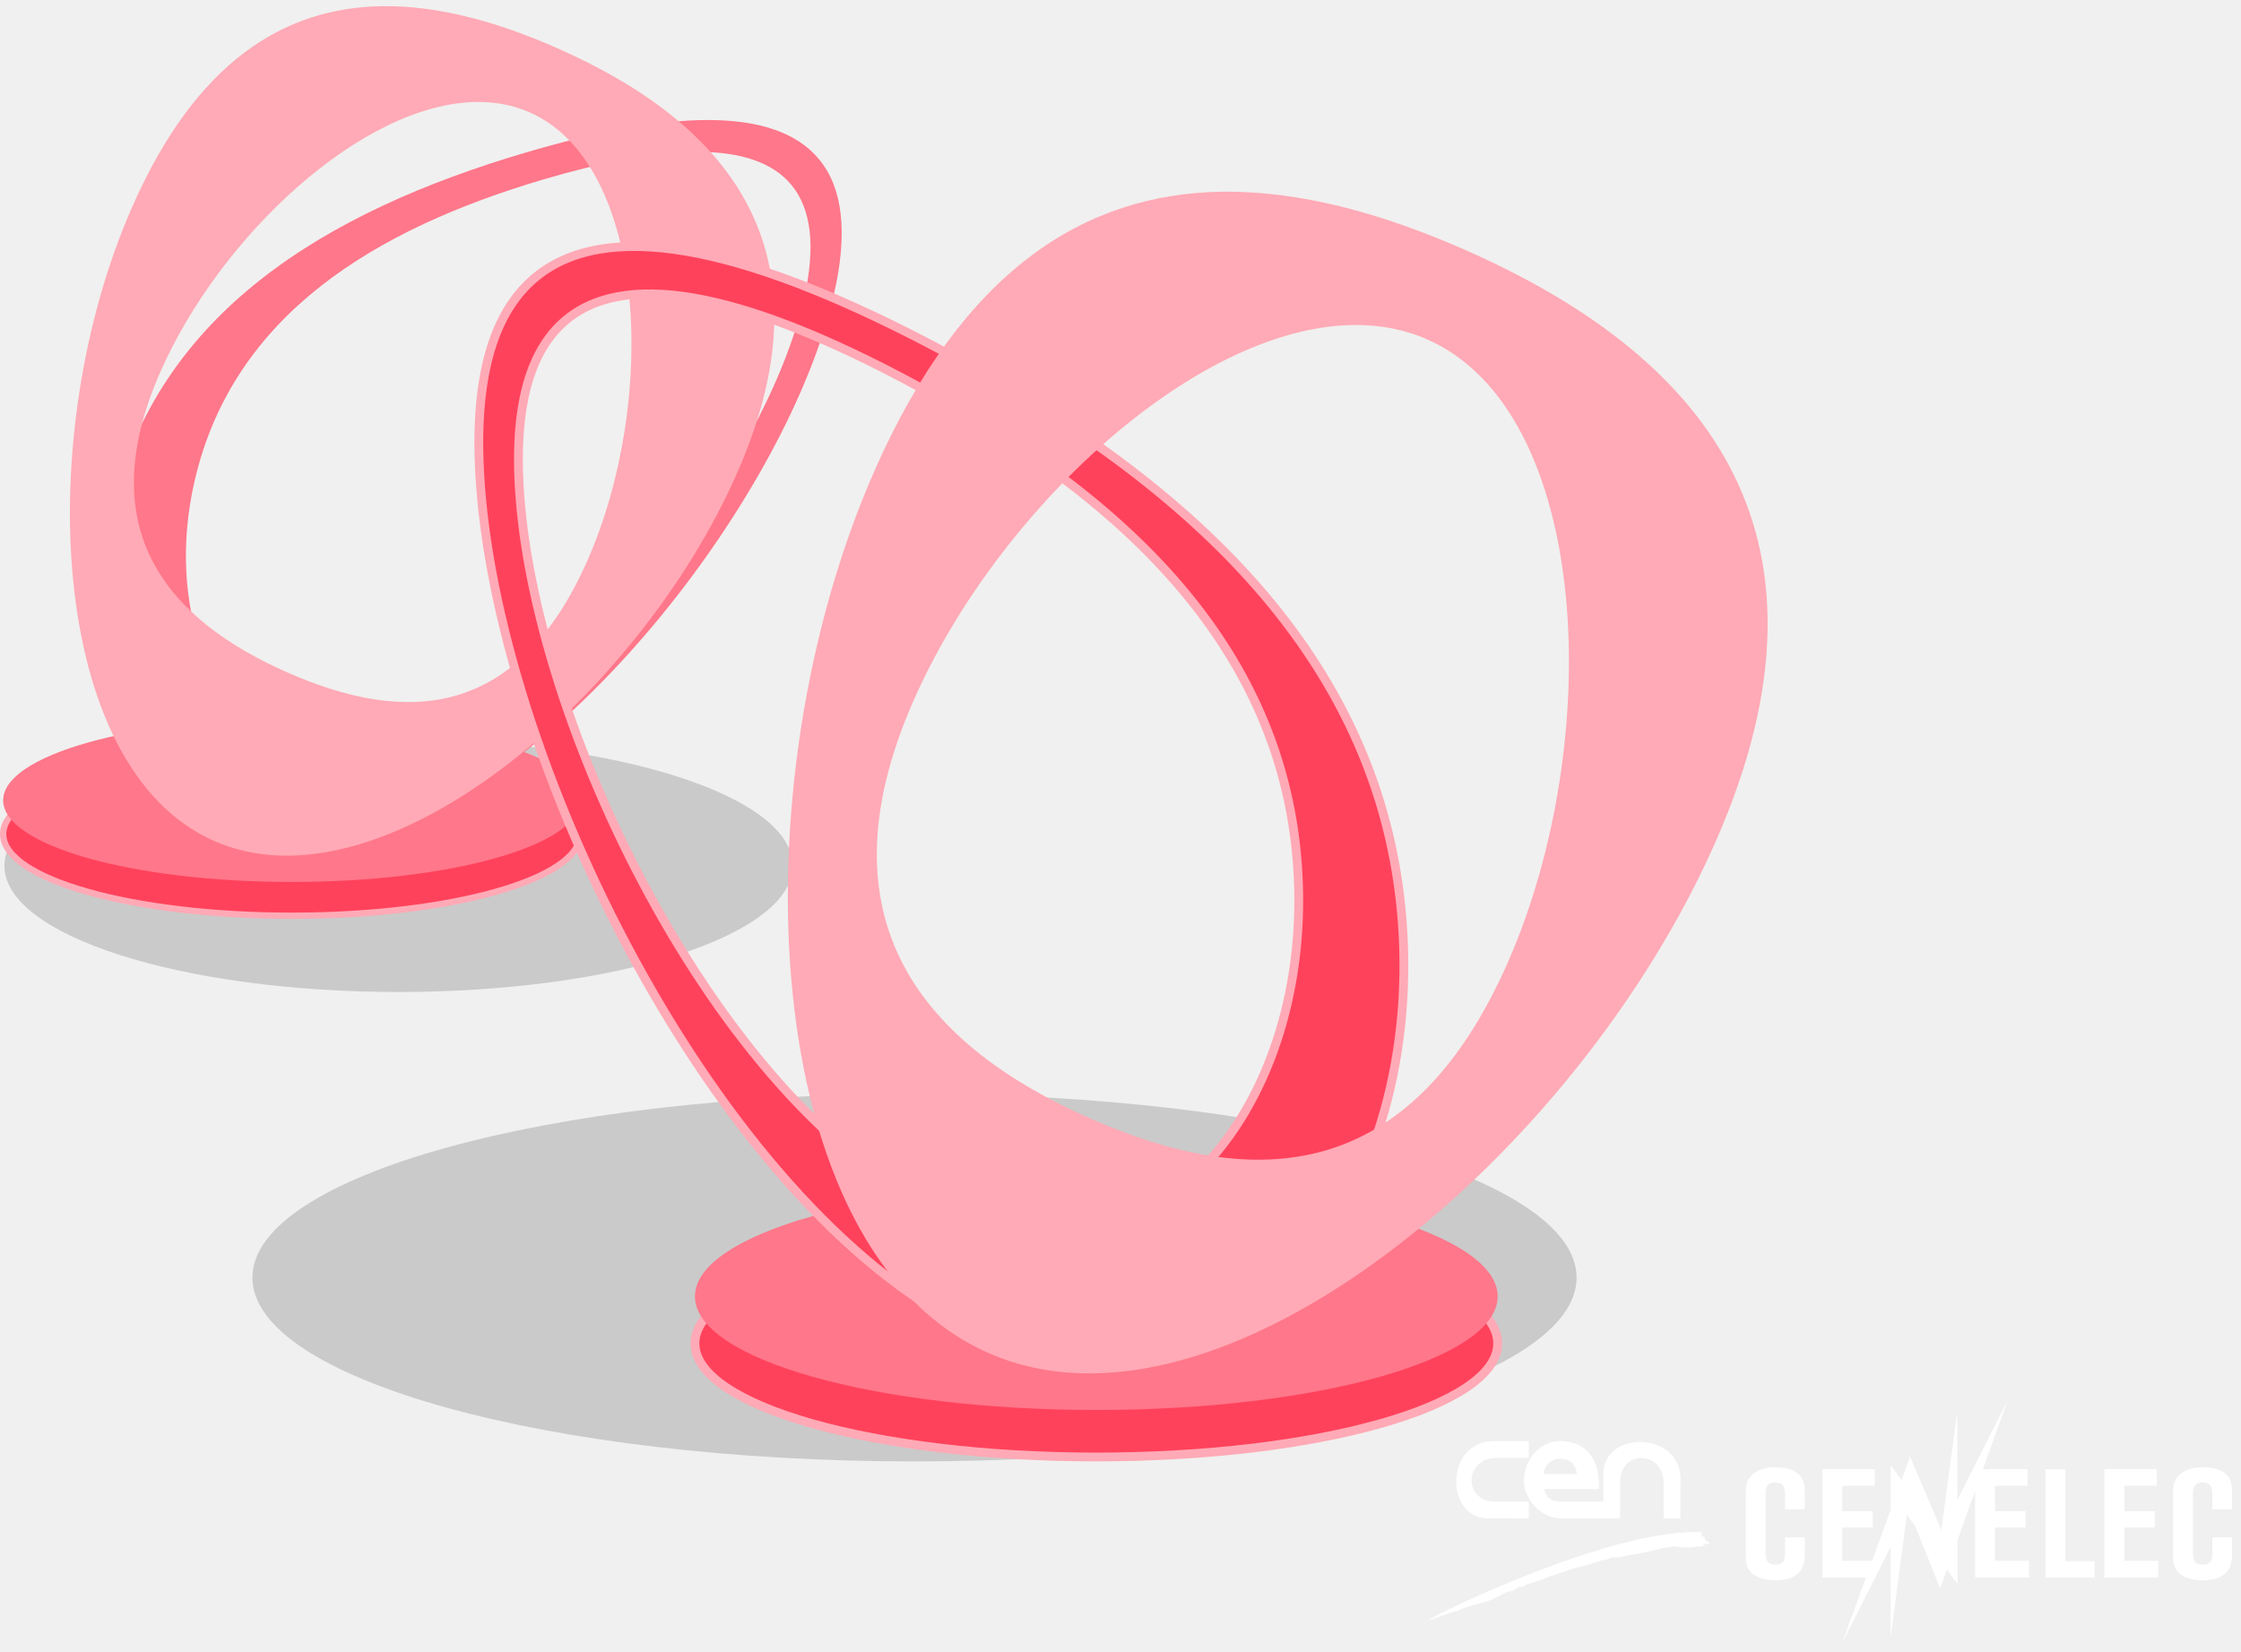
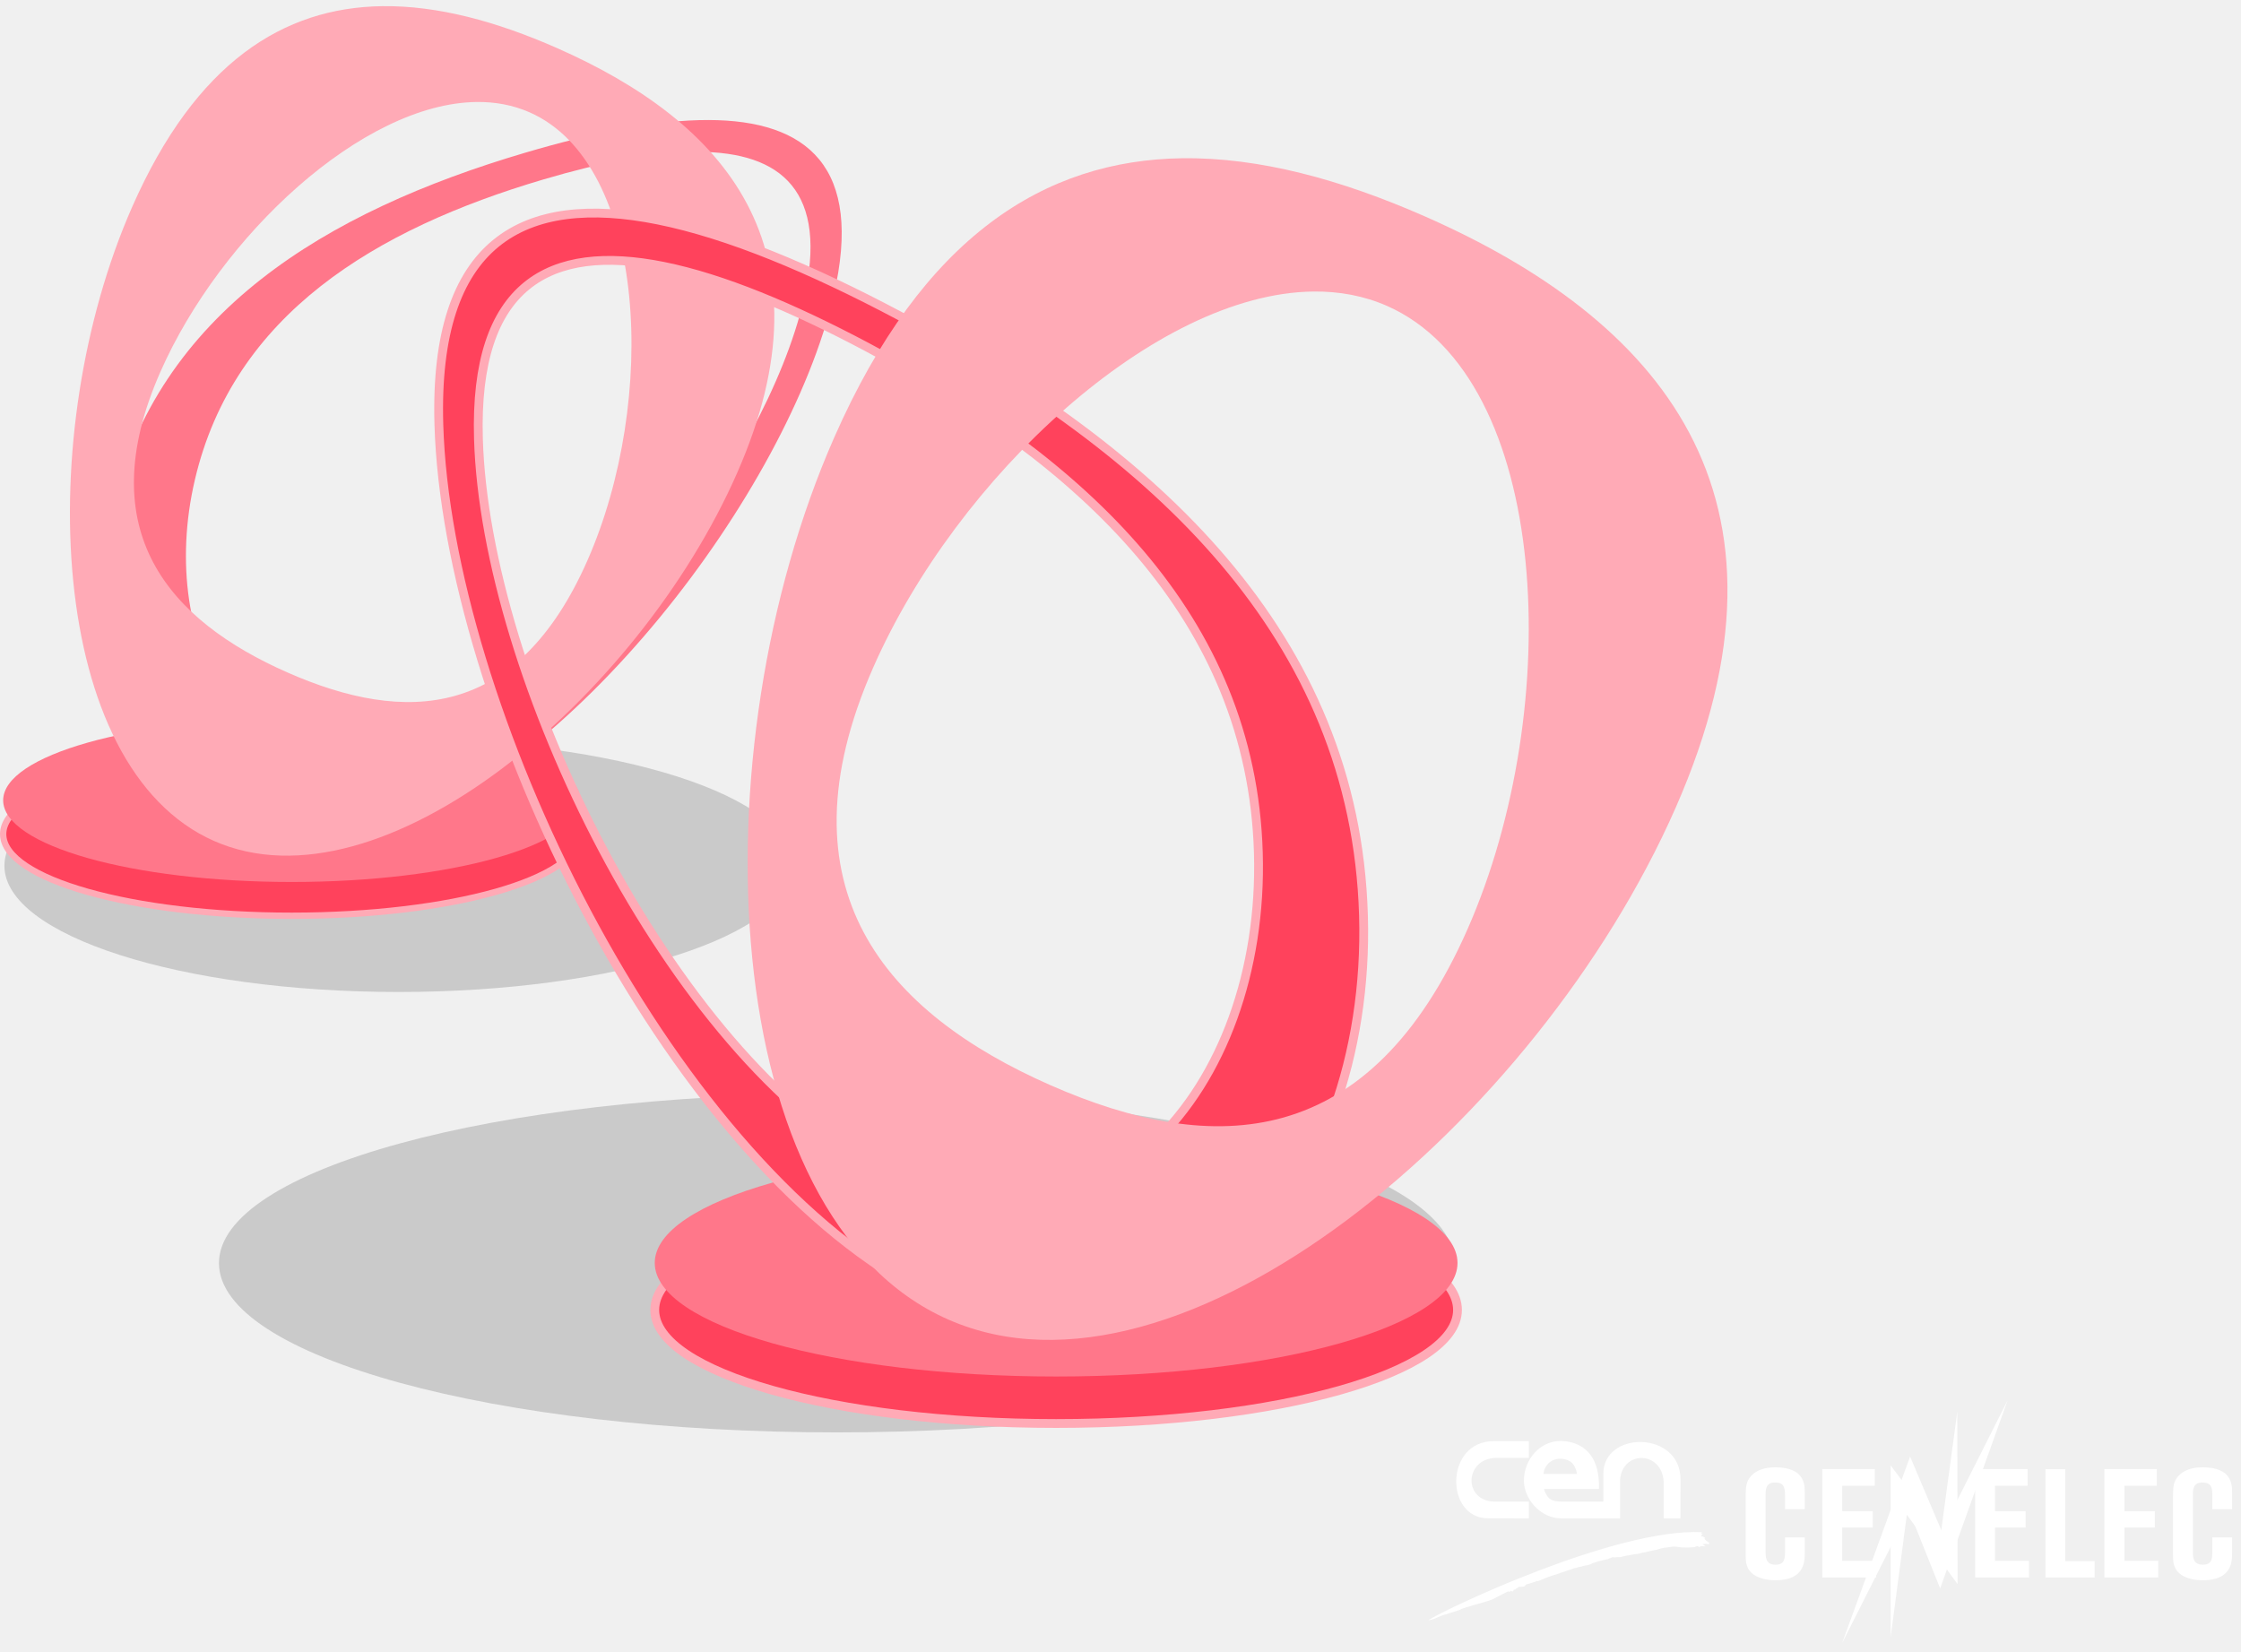
<svg xmlns="http://www.w3.org/2000/svg" width="177.098mm" height="130.541mm" viewBox="0 0 177.098 130.541" version="1.1" id="svg5">
  <defs id="defs2" />
  <g id="layer1" transform="translate(-361.9576,-169.272)">
    <g id="g2767">
      <ellipse style="opacity:0.2;fill:#333333;stroke-width:4" id="path2761" cx="393.456" cy="237.694" rx="31.149" ry="9.975" />
-       <ellipse style="opacity:0.2;fill:#333333;stroke-width:4.449" id="path2763" cx="434.229" cy="270.243" rx="52.323" ry="14.524" />
+       <ellipse style="opacity:0.2;fill:#333333;stroke-width:4.124" id="path2763" cx="428.084" cy="269.096" rx="48.823" ry="13.378" />
    </g>
    <g id="g2506" style="stroke-width:0.1;stroke-dasharray:none" transform="translate(284.9552,94.36926)">
      <ellipse style="fill:#ff425c;fill-opacity:1;stroke:#ffaab6;stroke-width:0.5;stroke-linecap:round;stroke-linejoin:round;stroke-dasharray:none;stroke-opacity:1" id="path7480-4" cx="100.055" cy="140.823" rx="22.803" ry="6.452" />
      <ellipse style="fill:#ff778a;fill-opacity:1;stroke:none;stroke-width:0.1;stroke-linecap:round;stroke-linejoin:round;stroke-dasharray:none;stroke-opacity:1" id="path7480" cx="100.055" cy="138.153" rx="22.803" ry="6.452" />
      <path id="path2744-6-3-0-6-5" style="fill:#ff778a;fill-opacity:1;stroke:none;stroke-width:0.1;stroke-linecap:round;stroke-linejoin:round;stroke-dasharray:none;stroke-opacity:1" d="m 132.998,84.388 c -4.085,-0.01 -9.086,0.985 -14.5,2.585 -15.75,4.653 -29.028,12.65 -32.654,28.133 -3.626,15.483 4.726,30.563 20.476,25.911 15.75,-4.653 32.933,-27.277 36.56,-42.76 2.38,-10.161 -2.082,-13.849 -9.881,-13.869 z m -0.818,2.515 c 6.579,0.017 10.342,3.128 8.334,11.698 -3.059,13.06 -17.553,32.143 -30.838,36.068 -13.285,3.925 -20.33,-8.795 -17.272,-21.855 3.059,-13.06 14.259,-19.805 27.544,-23.73 4.567,-1.349 8.786,-2.19 12.232,-2.181 z" />
      <path id="path2744-6-3-0-6" style="fill:#ffaab6;fill-opacity:1;stroke:none;stroke-width:0.1;stroke-linecap:round;stroke-linejoin:round;stroke-dasharray:none;stroke-opacity:1" d="m 107.217,75.39 c -7.805,0.106 -14.74,4.433 -19.772,15.87 -7.855,17.853 -6.719,44.299 6.482,50.108 13.201,5.808 33.467,-11.221 41.322,-29.073 7.855,-17.853 -1.057,-27.799 -14.258,-33.607 -4.744,-2.087 -9.396,-3.356 -13.774,-3.297 z m 7.447,7.573 c 1.47,-0.018 2.88,0.241 4.191,0.818 9.324,4.103 10.127,22.784 4.579,35.394 -5.549,12.61 -14.372,12.983 -23.696,8.881 C 90.413,123.953 84.118,116.927 89.666,104.317 94.435,93.48 105.678,83.072 114.663,82.963 Z" />
    </g>
-     <g id="g2554" style="stroke-width:0.1;stroke-dasharray:none" transform="matrix(1.391015,0,0,1.391015,309.4169,79.55469)">
+     <g id="g2554" style="stroke-width:0.1;stroke-dasharray:none" transform="matrix(1.391015,0,0,1.391015,306.2418,76.90886)">
      <ellipse style="fill:#ff425c;fill-opacity:1;stroke:#ffaab6;stroke-width:0.5;stroke-linecap:round;stroke-linejoin:round;stroke-dasharray:none;stroke-opacity:1" id="path7480-4-8" cx="100.055" cy="140.823" rx="22.803" ry="6.452" />
      <ellipse style="fill:#ff778a;fill-opacity:1;stroke:none;stroke-width:0.1;stroke-linecap:round;stroke-linejoin:round;stroke-dasharray:none;stroke-opacity:1" id="path7480-1" cx="100.055" cy="138.153" rx="22.803" ry="6.452" />
      <path id="path2744-6-3-0-6-5-2" style="fill:#ff425c;fill-opacity:1;stroke:#ffaab6;stroke-width:0.5;stroke-linecap:round;stroke-linejoin:round;stroke-dasharray:none;stroke-opacity:1" d="m 77.435,78.901 c 4.005,0.805 8.707,2.778 13.693,5.425 14.506,7.7 25.922,18.185 26.388,34.08 0.466,15.895 -10.727,29.007 -25.232,21.306 -14.506,-7.7 -26.832,-33.297 -27.297,-49.192 -0.306,-10.431 4.802,-13.155 12.448,-11.619 z m 0.3,2.627 c -6.45,-1.296 -10.758,1.003 -10.5,9.801 0.393,13.408 10.79,34.998 23.026,41.493 12.235,6.495 21.676,-4.564 21.283,-17.972 C 111.151,101.443 101.522,92.6 89.286,86.104 85.08,83.872 81.113,82.207 77.735,81.528 Z" />
      <path id="path2744-6-3-0-6-1" style="fill:#ffaab6;fill-opacity:1;stroke:none;stroke-width:0.1;stroke-linecap:round;stroke-linejoin:round;stroke-dasharray:none;stroke-opacity:1" d="m 107.217,75.39 c -7.805,0.106 -14.74,4.433 -19.772,15.87 -7.855,17.853 -6.719,44.299 6.482,50.108 13.201,5.808 33.467,-11.221 41.322,-29.073 7.855,-17.853 -1.057,-27.799 -14.258,-33.607 -4.744,-2.087 -9.396,-3.356 -13.774,-3.297 z m 7.447,7.573 c 1.47,-0.018 2.88,0.241 4.191,0.818 9.324,4.103 10.127,22.784 4.579,35.394 -5.549,12.61 -14.372,12.983 -23.696,8.881 C 90.413,123.953 84.118,116.927 89.666,104.317 94.435,93.48 105.678,83.072 114.663,82.963 Z" />
    </g>
    <g id="g19572" transform="matrix(0.1083753,0,0,0.1083753,474.549,279.9486)">
      <g id="layer" transform="translate(0.00315972)" style="fill:#ffffff">
        <path class="cls-3" d="m 50.05,89.94 c -31.41,0 -31.58,-56.27 4.24,-56.27 H 79.9 V 45.9 H 55.66 C 33.15,46.55 31.94,76.79 54.16,77.77 H 79.9 V 90 Z" transform="translate(-3.97,-4)" id="path700" style="fill:#ffffff" />
        <path class="cls-3" d="m 190.48,61.66 c 0,-35.82 -56.27,-35.69 -56.27,-4.24 v 20.35 h -30.53 c -6.89,-0.16 -9.76,-1.37 -12.43,-8 A 4.41,4.41 0 0 1 91,68.57 h 40 c 0.94,-29.94 -17.55,-35 -28.15,-35 C 88.3,33.57 76.29,46.75 76.29,62.51 76.27,75.29 87.85,90 103.64,90 h 42.77 V 61.56 c 2.06,-21.27 30.27,-20.78 31.8,1.5 V 90 h 12.2 z M 91,55.17 c 4,-12 18.4,-9.86 21.79,-3.82 a 16.17,16.17 0 0 1 2.19,6.23 H 90.51 Z" transform="translate(-3.97,-4)" id="path702" style="fill:#ffffff" />
        <path class="cls-3" d="m 28.75,157 c 5.74,-2.9 18.26,-5.38 24.49,-7.92 1.44,-0.75 8,-4.05 9.6,-4.93 0.65,-0.36 1.46,-0.42 2,-1 0.16,-0.19 0.42,0.36 0.52,0.43 0.58,0.22 0.88,-0.59 1.37,-0.89 0,0.2 0.23,0.3 0.16,0.49 a 0.85,0.85 0 0 1 1,0.07 c 0.26,0.16 0.45,-0.2 0.62,-0.36 0.17,-0.16 0.09,-0.75 0.45,-0.88 0.36,-0.13 0.88,0 1.27,-0.23 a 0.61,0.61 0 0 0 0.33,-0.68 c 1.18,0 1,-0.92 2.09,-1.15 a 24.27,24.27 0 0 0 2.8,-0.16 3.56,3.56 0 0 1 0.79,-0.1 c 0.81,-0.19 1.27,-1.4 2.08,-1.66 a 9.56,9.56 0 0 0 2.42,-0.62 9.27,9.27 0 0 1 1.69,-0.49 c 0.27,-0.1 0.53,-0.23 0.79,-0.33 0.26,-0.1 0.58,0 0.88,-0.13 0.3,-0.13 0.81,-0.48 1.24,-0.68 a 2.83,2.83 0 0 1 0.78,-0.1 c 0,0.1 0.07,0.2 0.13,0.16 0.91,-0.22 7.28,-3 8.16,-3.29 0.49,-0.16 16.7,-5.38 17.74,-5.94 0.65,-0.36 2.35,-0.42 3.07,-0.81 a 4.8,4.8 0 0 1 1.66,-0.43 12.19,12.19 0 0 0 1.4,-0.42 c -2.38,0.62 -1.46,0.68 2.35,-0.52 0.49,-0.17 1,0 1.67,-0.2 a 14.42,14.42 0 0 0 4.27,-1.66 18.26,18.26 0 0 1 2.19,-0.62 14,14 0 0 1 2.28,-0.72 c 0.26,0 3.2,-0.91 6.49,-1.56 0.16,0 1.34,-0.56 1.53,-0.66 0.82,-0.36 0.36,0.07 1.18,-0.49 0.55,-0.36 1.82,0 2.54,-0.06 0.13,0 0.78,-0.1 0.91,-0.13 0.92,-0.2 1,0 1.9,0 a 7.35,7.35 0 0 0 2.64,-0.49 c 2.64,-0.78 4.63,-0.82 7.31,-1.44 2.12,-0.49 3.71,-0.32 5.61,-0.94 3,-1 1.17,-0.07 4.47,-1 2.28,-0.65 4.66,-1 6.94,-1.5 2.28,-0.5 4.83,-1.66 8.65,-1.86 0.45,0 3.29,-0.45 3.75,-0.52 1.83,-0.16 4.73,0.46 6.49,0.59 a 65.77,65.77 0 0 0 8.74,-0.16 c 2.65,-0.2 -0.58,-0.2 2.19,-0.69 1,-0.2 3.49,1.47 2.71,0.95 -1.77,-1.18 1.24,-1.08 3.29,-0.82 1.14,0.13 -2.67,-1.79 -1.53,-1.73 0.94,0.07 1.89,-0.36 2.74,-0.13 0.52,0.13 1.24,0.39 1.6,0.1 0.52,-0.42 0.16,-1.37 -0.69,-1.44 -0.19,0 -0.19,-0.26 -0.26,-0.32 a 4.79,4.79 0 0 1 -2,-1.73 c -0.13,-0.26 -0.45,-0.13 -0.62,-0.33 0.59,0.1 1,-0.42 0.56,-0.81 a 3.9,3.9 0 0 0 -2.45,-1 c -0.16,0 -0.29,-0.2 -0.46,-0.33 a 0.56,0.56 0 0 0 0.46,-0.16 c 0.33,-0.33 0.2,-0.85 0.42,-1.21 0.1,-0.13 0.43,0 0.53,-0.29 -0.39,-0.13 -0.92,0.16 -1.24,-0.26 0.36,-0.17 0.68,-0.75 0.78,-0.75 C 143.11,97 18.8,156.25 6.53,164.25 c 2.91,-0.23 5.06,-1.31 7.67,-2.42 4.76,-2 2.35,-0.85 7.4,-2.61 z" transform="translate(-3.97,-4)" id="path704" style="fill:#ffffff" />
      </g>
      <polygon class="cls-4" points="353.91,40.93 304.32,177 353.12,80.29 375.84,137.08 424.98,0 376.96,95.25 " id="polygon707" transform="translate(0.00315972)" style="fill:#ffffff" />
      <polygon class="cls-1" points="339.74,47.34 376.4,96.48 388.32,8.43 388.54,133.93 351.55,83.33 339.74,172.61 " id="polygon709" transform="translate(0.00315972)" style="fill:#ffffff" />
      <path class="cls-1" d="m 262.713,79.05 v -10 c 0,-6 -1,-9.23 -7.43,-9.23 -6.43,0 -6.74,5.07 -6.74,8.66 v 42.29 c 0,4.72 0.78,9 7.31,9 6.86,0 6.86,-5 6.86,-9.67 V 99.86 h 14.39 V 111 c 0,6.41 0,20.13 -21.48,20.13 -4.16,0 -10.68,-0.79 -15.29,-3.82 -6.3,-4.16 -6.3,-10.24 -6.3,-14.62 v -43 c 0,-6.41 0.34,-10.68 3.94,-14.62 5.73,-6.18 14.61,-6.3 17.65,-6.3 21.48,0 21.48,12.71 21.48,18.33 v 12.18 h -14.39 z" id="path711" style="fill:#ffffff" />
      <polygon class="cls-1" points="304.43,92.66 304.43,116.95 329.17,116.95 329.17,129.09 289.92,129.09 289.92,50.04 328.16,50.04 328.16,62.19 304.43,62.19 304.43,80.74 326.69,80.74 326.69,92.66 " id="polygon713" transform="translate(0.00315972)" style="fill:#ffffff" />
      <polygon class="cls-1" points="415.87,92.66 415.87,116.95 440.61,116.95 440.61,129.09 401.36,129.09 401.36,50.04 439.6,50.04 439.6,62.19 415.87,62.19 415.87,80.74 438.14,80.74 438.14,92.66 " id="polygon715" transform="translate(0.00315972)" style="fill:#ffffff" />
      <polygon class="cls-1" points="467.04,50.15 467.04,117.17 488.51,117.17 488.51,129.09 452.64,129.09 452.64,50.15 " id="polygon717" transform="translate(0.00315972)" style="fill:#ffffff" />
      <polygon class="cls-1" points="510.22,92.66 510.22,116.95 534.85,116.95 534.85,129.09 495.6,129.09 495.6,50.04 533.83,50.04 533.83,62.19 510.22,62.19 510.22,80.74 532.37,80.74 532.37,92.66 " id="polygon719" transform="translate(0.00315972)" style="fill:#ffffff" />
      <path class="cls-1" d="m 574.313,79.05 v -10 c 0,-6 -1,-9.23 -7.42,-9.23 -6.42,0 -6.75,5.07 -6.75,8.66 v 42.29 c 0,4.72 0.79,9 7.31,9 6.86,0 6.86,-5 6.86,-9.67 V 99.86 h 14.39 V 111 c 0,6.41 0,20.13 -21.47,20.13 -4.16,0 -10.69,-0.79 -15.3,-3.82 -6.29,-4.16 -6.29,-10.24 -6.29,-14.62 v -43 c 0,-6.41 0.33,-10.68 3.93,-14.62 5.74,-6.18 14.62,-6.3 17.66,-6.3 21.47,0 21.47,12.71 21.47,18.33 v 12.18 h -14.39 z" id="path721" style="fill:#ffffff" />
    </g>
  </g>
</svg>
